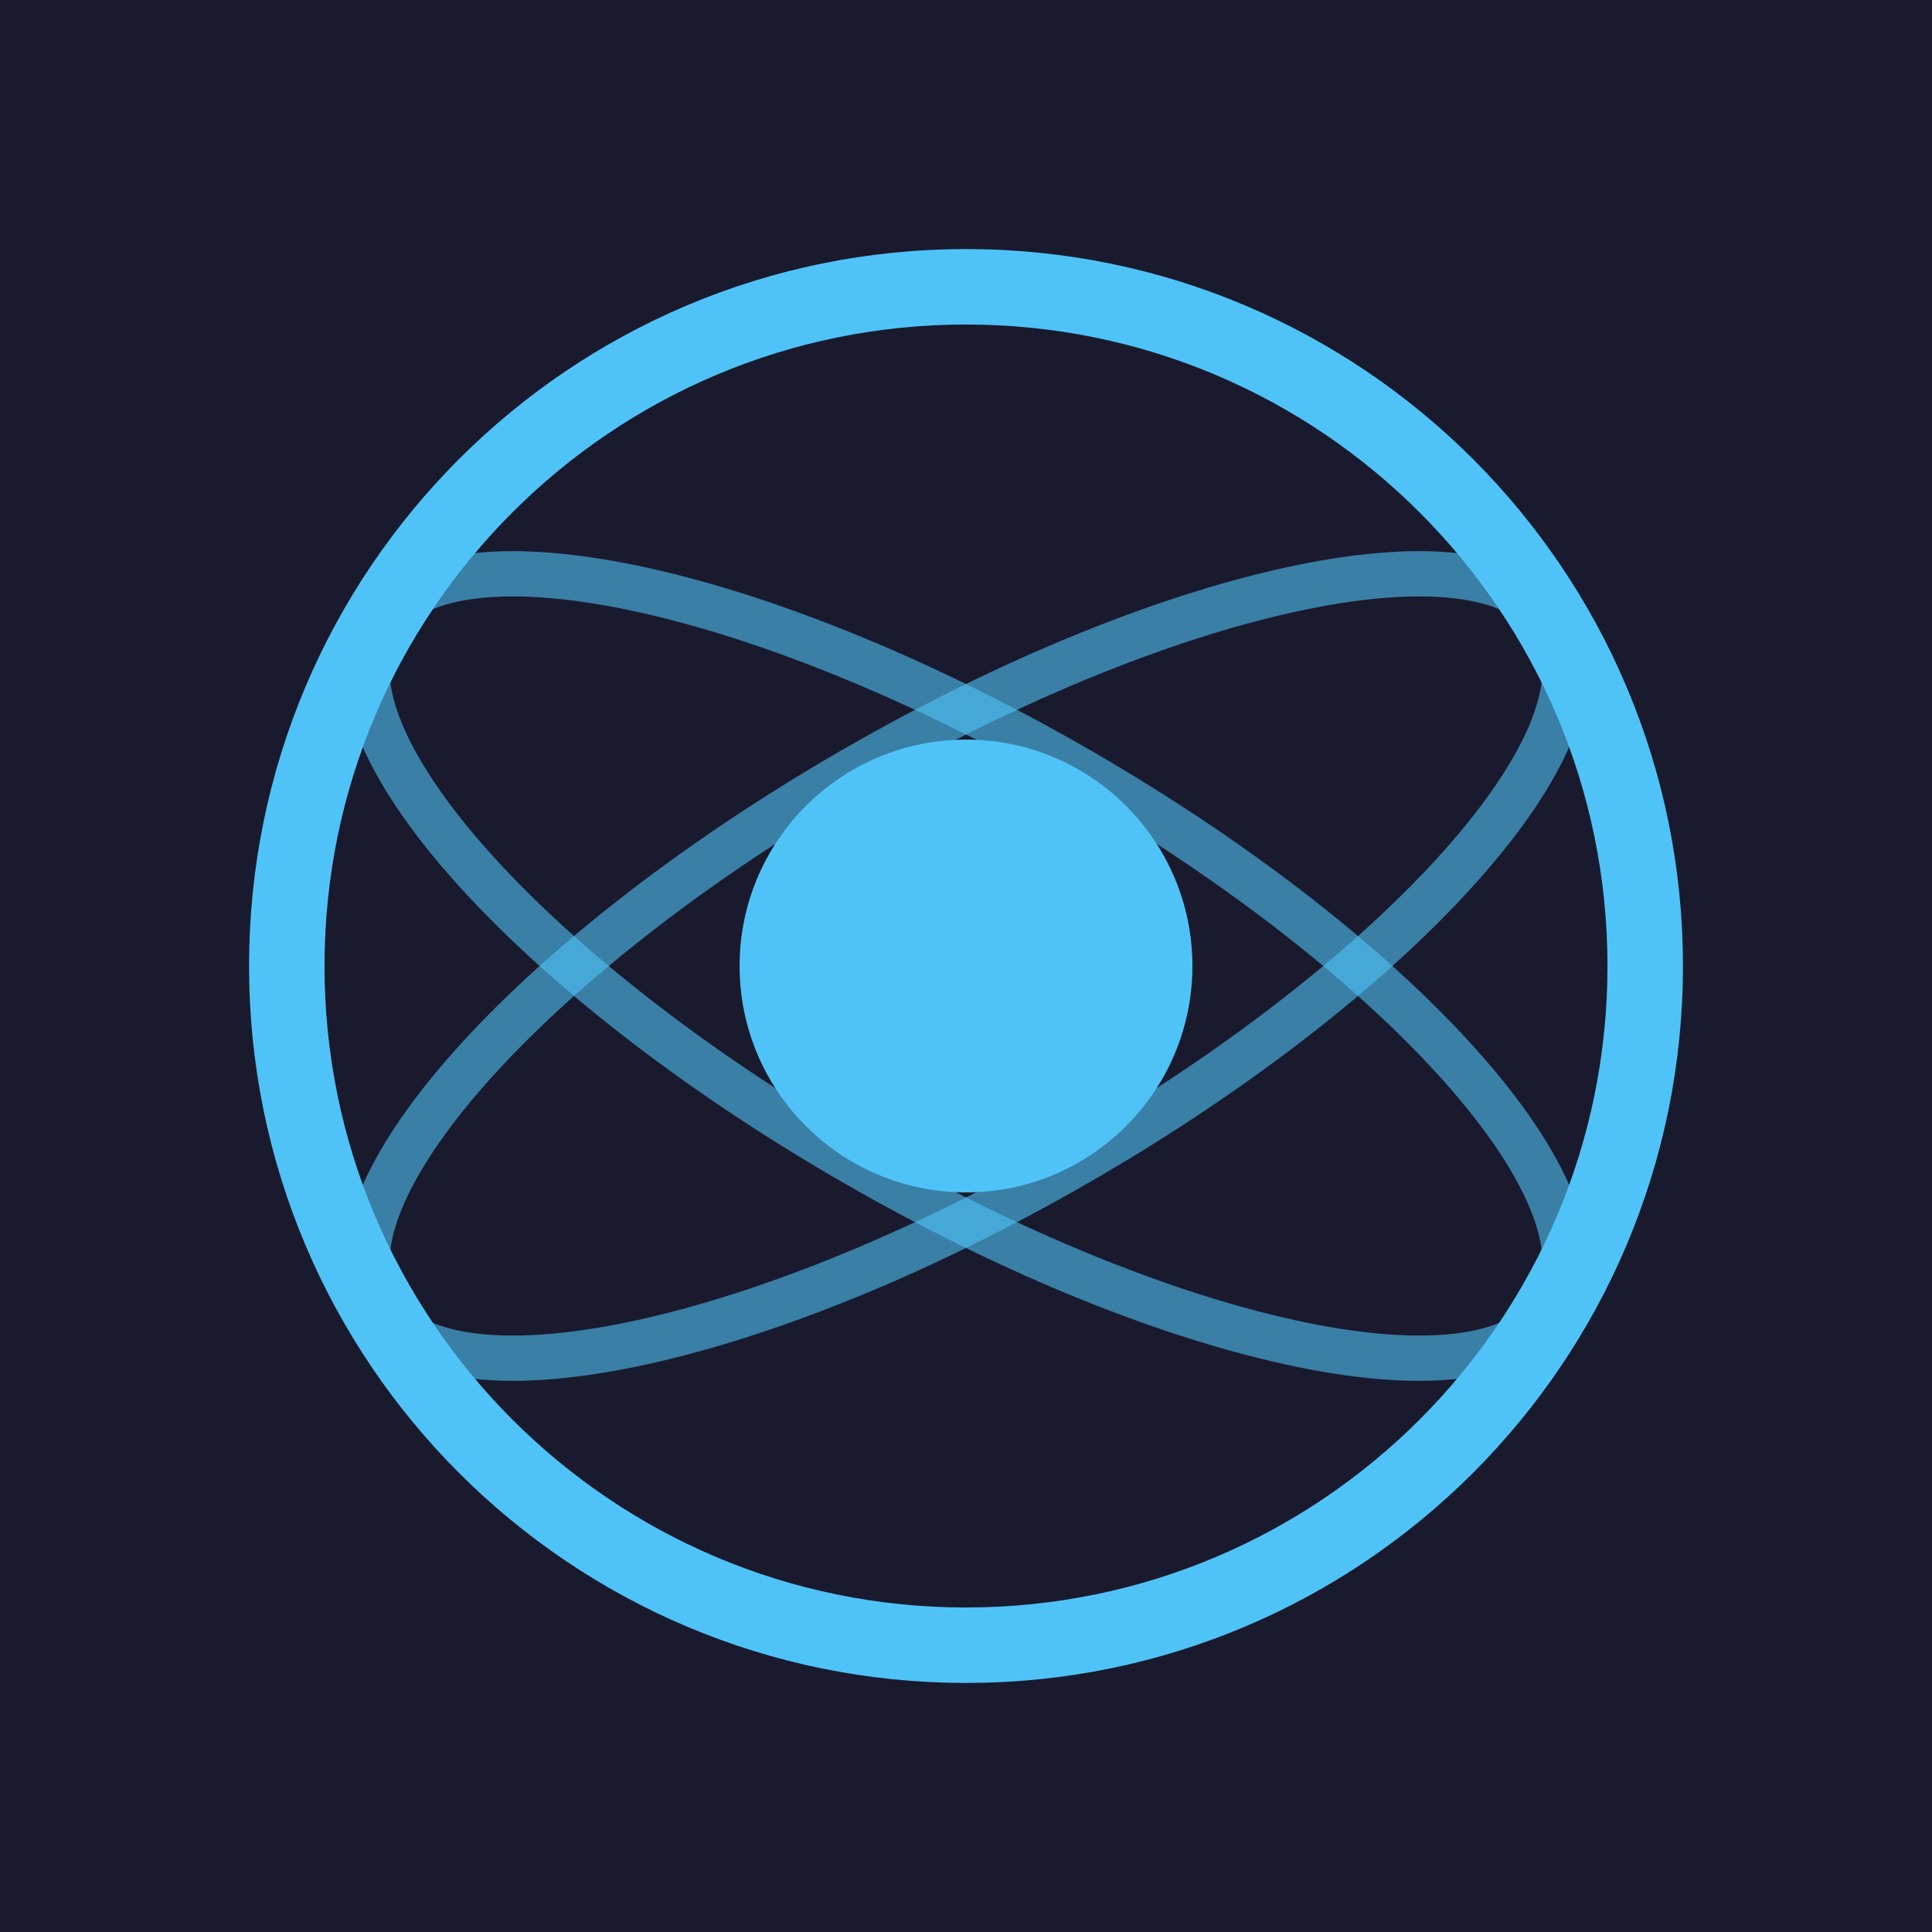
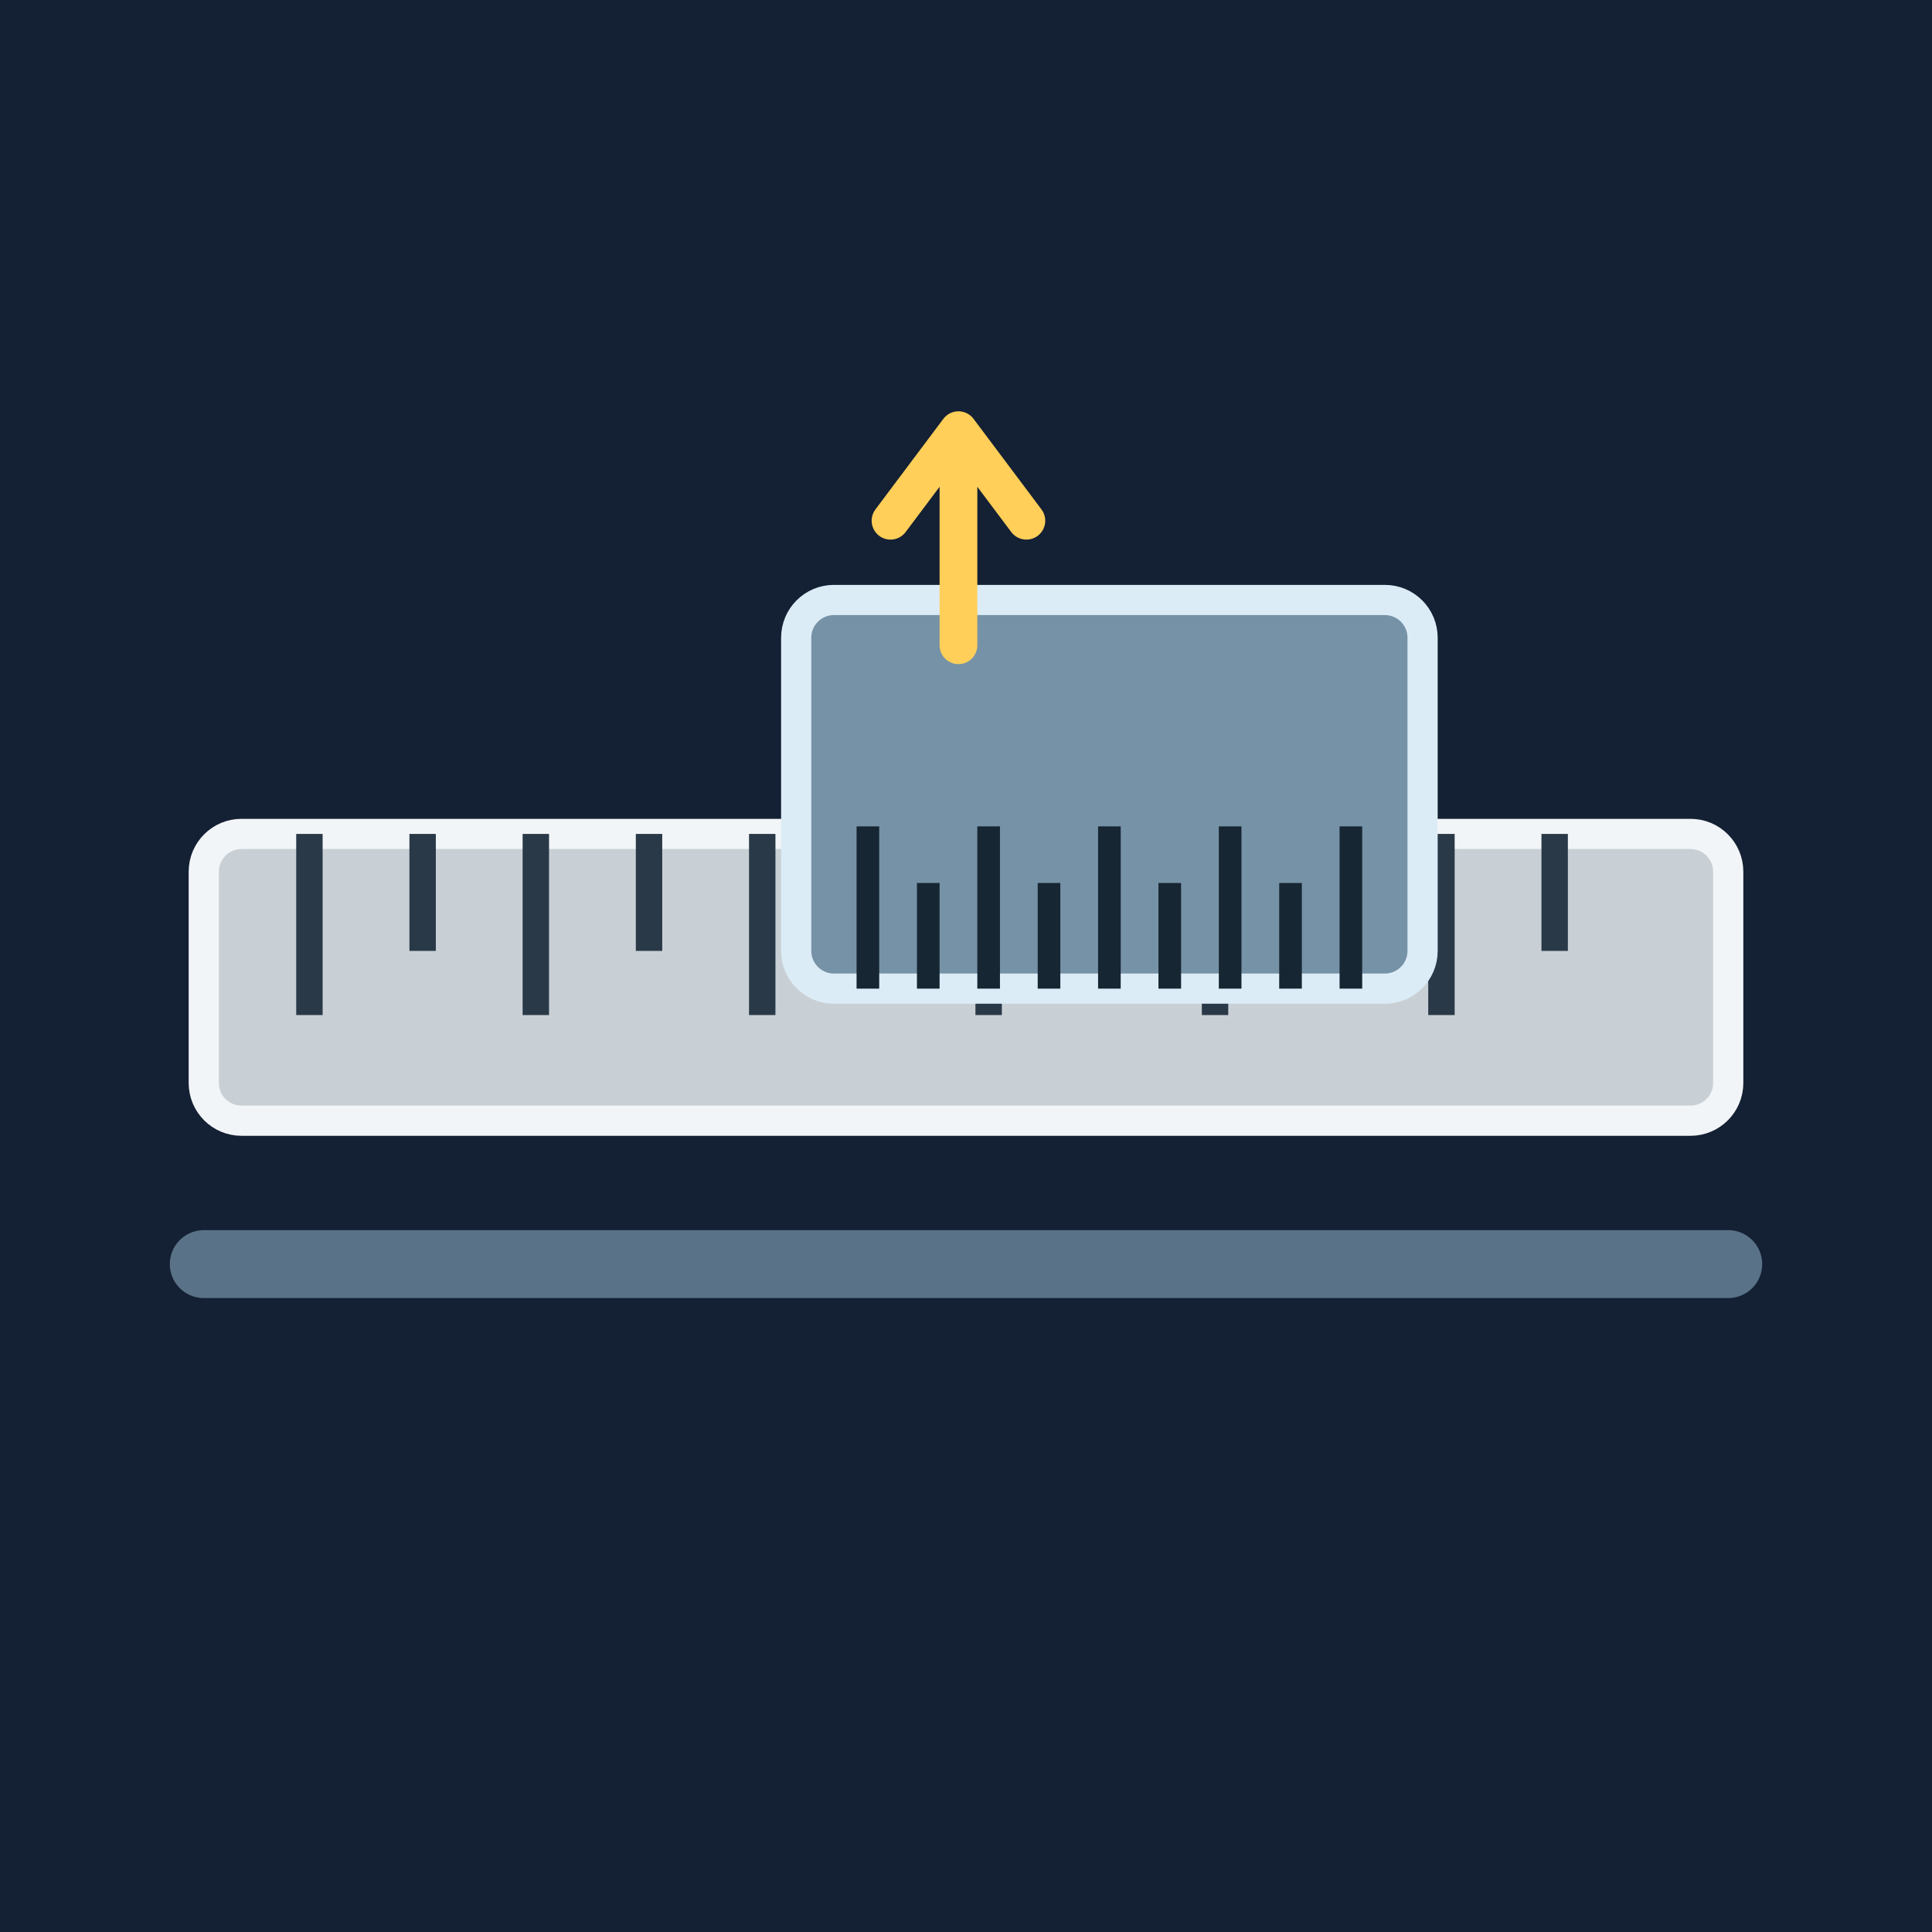
<svg xmlns="http://www.w3.org/2000/svg" viewBox="0 0 512 512">
-   <rect width="512" height="512" fill="#1a1a2e" />
-   <circle cx="256" cy="256" r="180" fill="none" stroke="#4fc3f7" stroke-width="20" />
-   <circle cx="256" cy="256" r="60" fill="#4fc3f7" />
-   <ellipse cx="256" cy="256" rx="180" ry="60" fill="none" stroke="#4fc3f7" stroke-width="12" opacity="0.6" transform="rotate(30 256 256)" />
-   <ellipse cx="256" cy="256" rx="180" ry="60" fill="none" stroke="#4fc3f7" stroke-width="12" opacity="0.6" transform="rotate(-30 256 256)" />
+   <rect width="512" height="512" fill="#142033" />
+   <rect x="54" y="221" width="404" height="76" rx="10" fill="#c9d0d5" stroke="#f2f5f7" stroke-width="8" />
+   <g stroke="#293948" stroke-width="7">
+     <path d="M82 221v48M112 221v31M142 221v48M172 221v31M202 221v48M232 221v31M262 221v48M292 221v31M322 221v48M352 221v31M382 221v48M412 221v31" />
+   </g>
+   <rect x="211" y="159" width="166" height="103" rx="10" fill="#7692a7" stroke="#dcecf6" stroke-width="8" />
+   <g stroke="#172633" stroke-width="6">
+     <path d="M230 262v-43M246 262v-28M262 262v-43M278 262v-28M294 262v-43M310 262v-28M326 262v-43M342 262v-28M358 262v-43" />
+   </g>
+   <path d="M254 114V171M254 114l-18 24M254 114l18 24" stroke="#ffcf59" stroke-width="10" stroke-linecap="round" />
+   <path d="M54 335H458" stroke="#5a7287" stroke-width="18" stroke-linecap="round" />
</svg>
